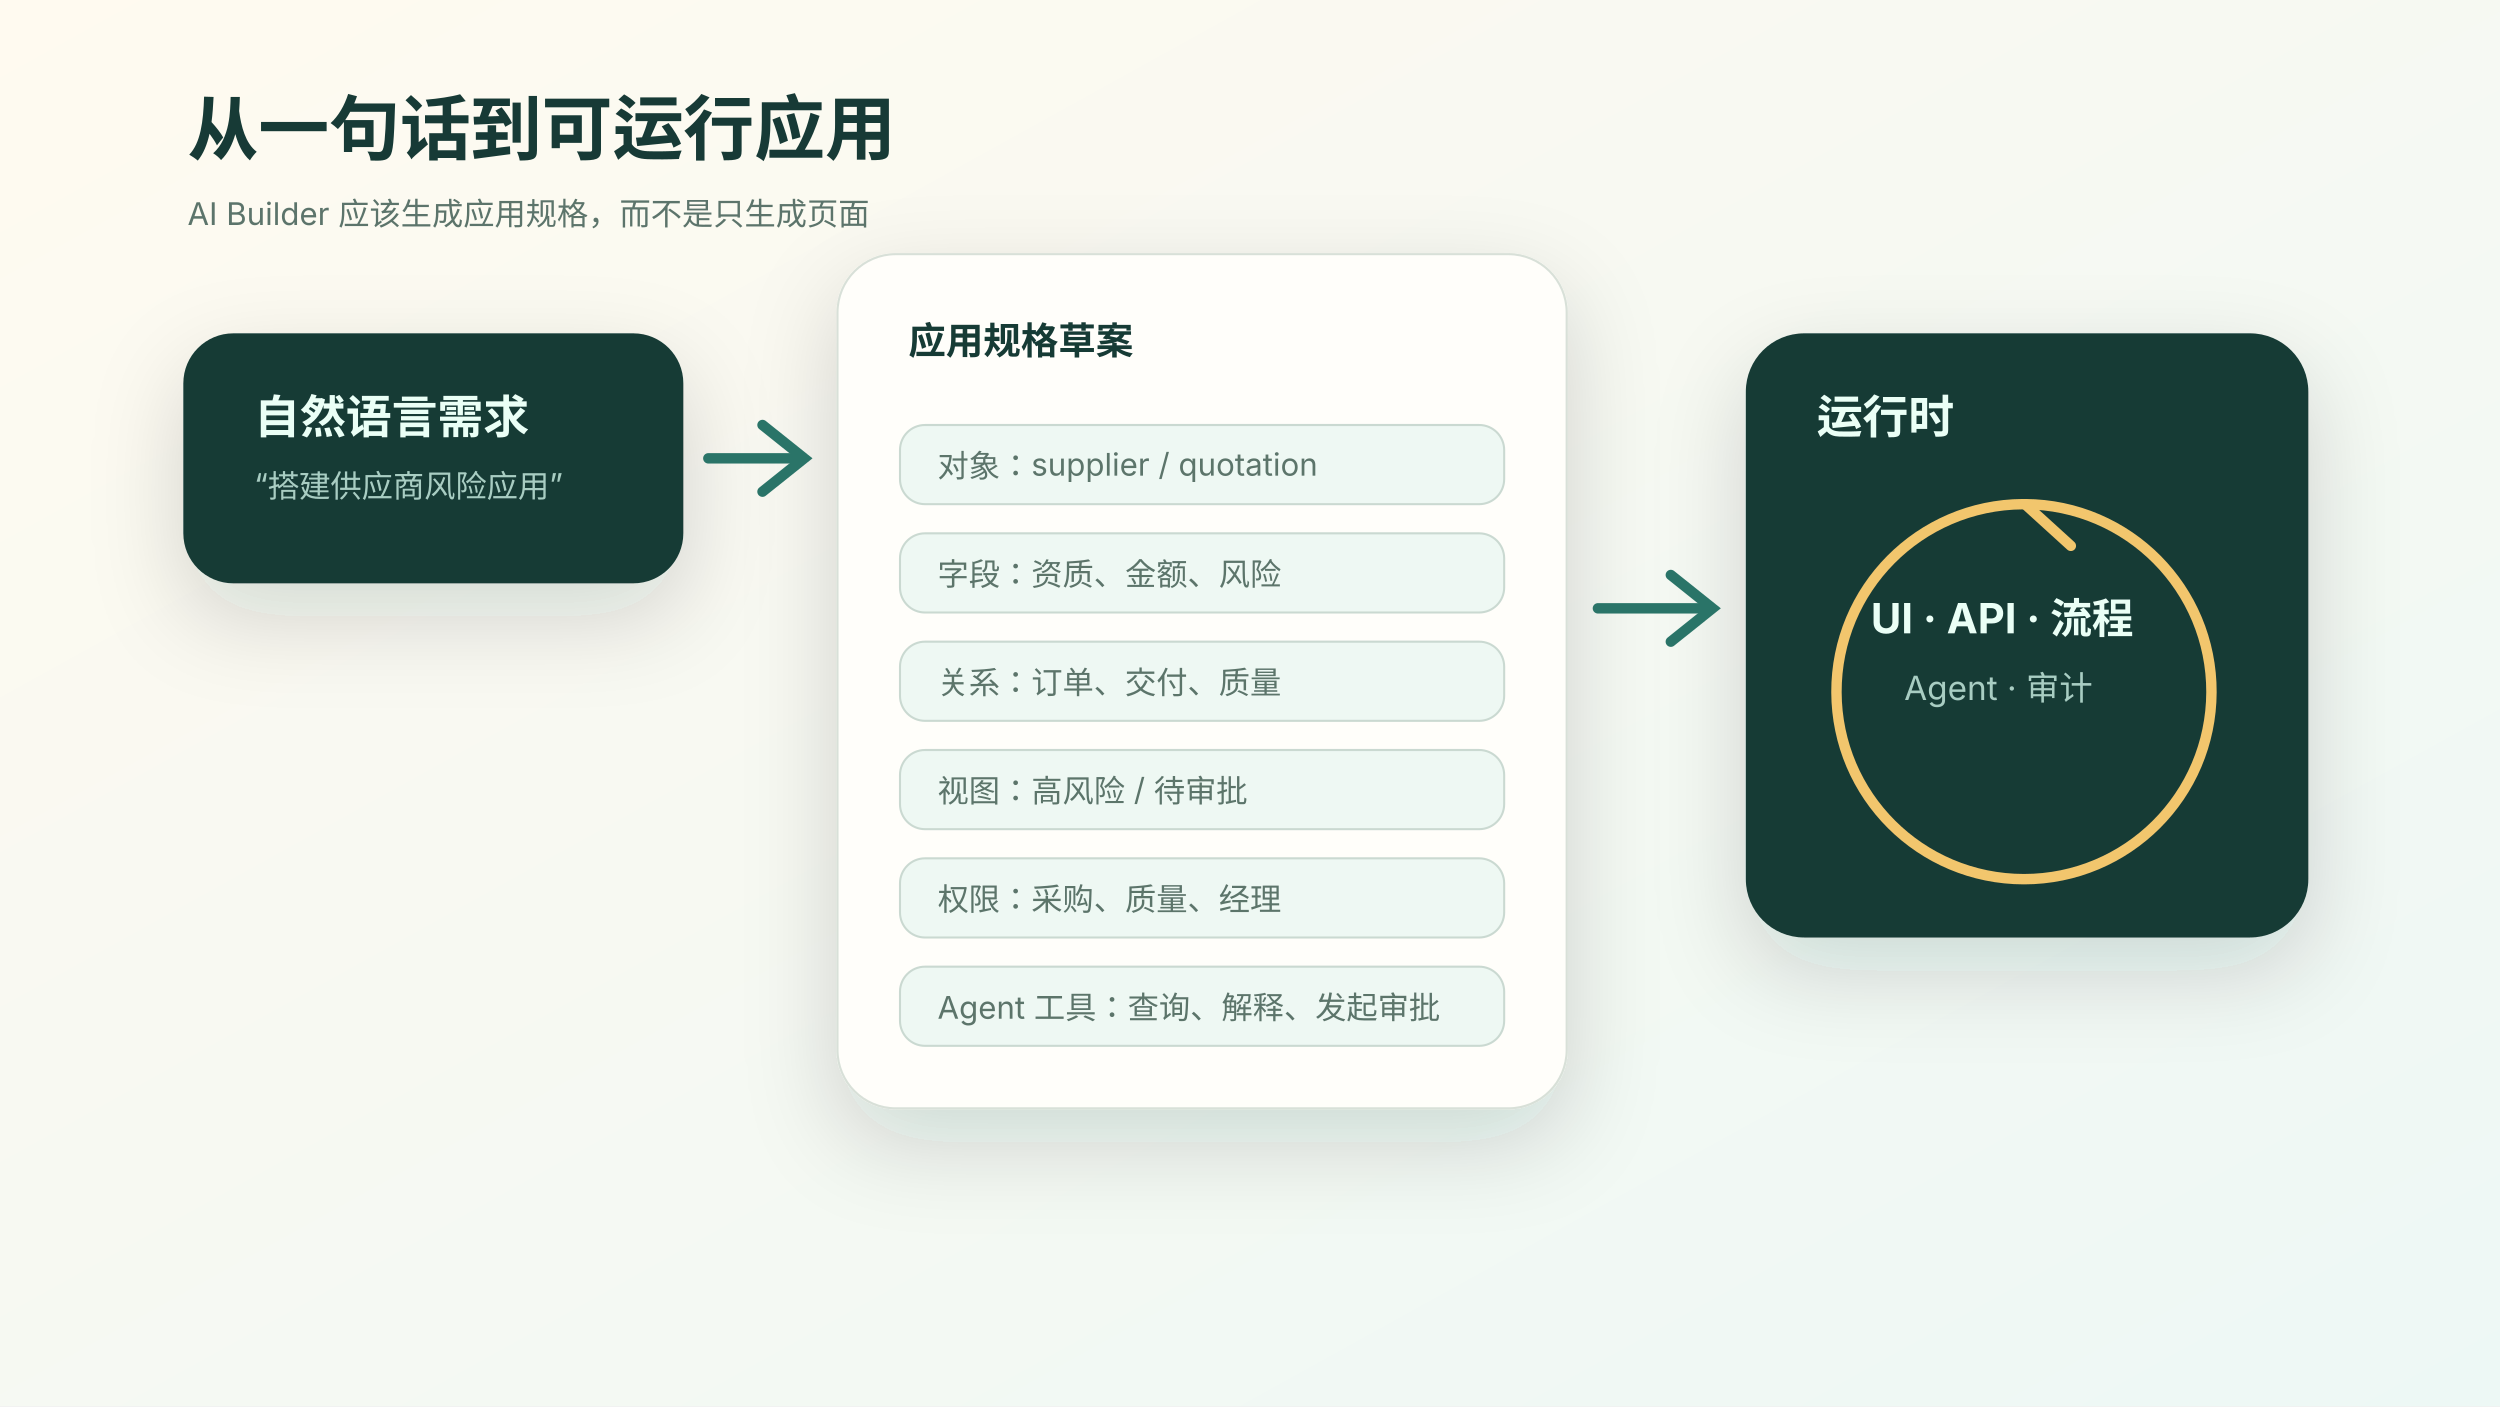
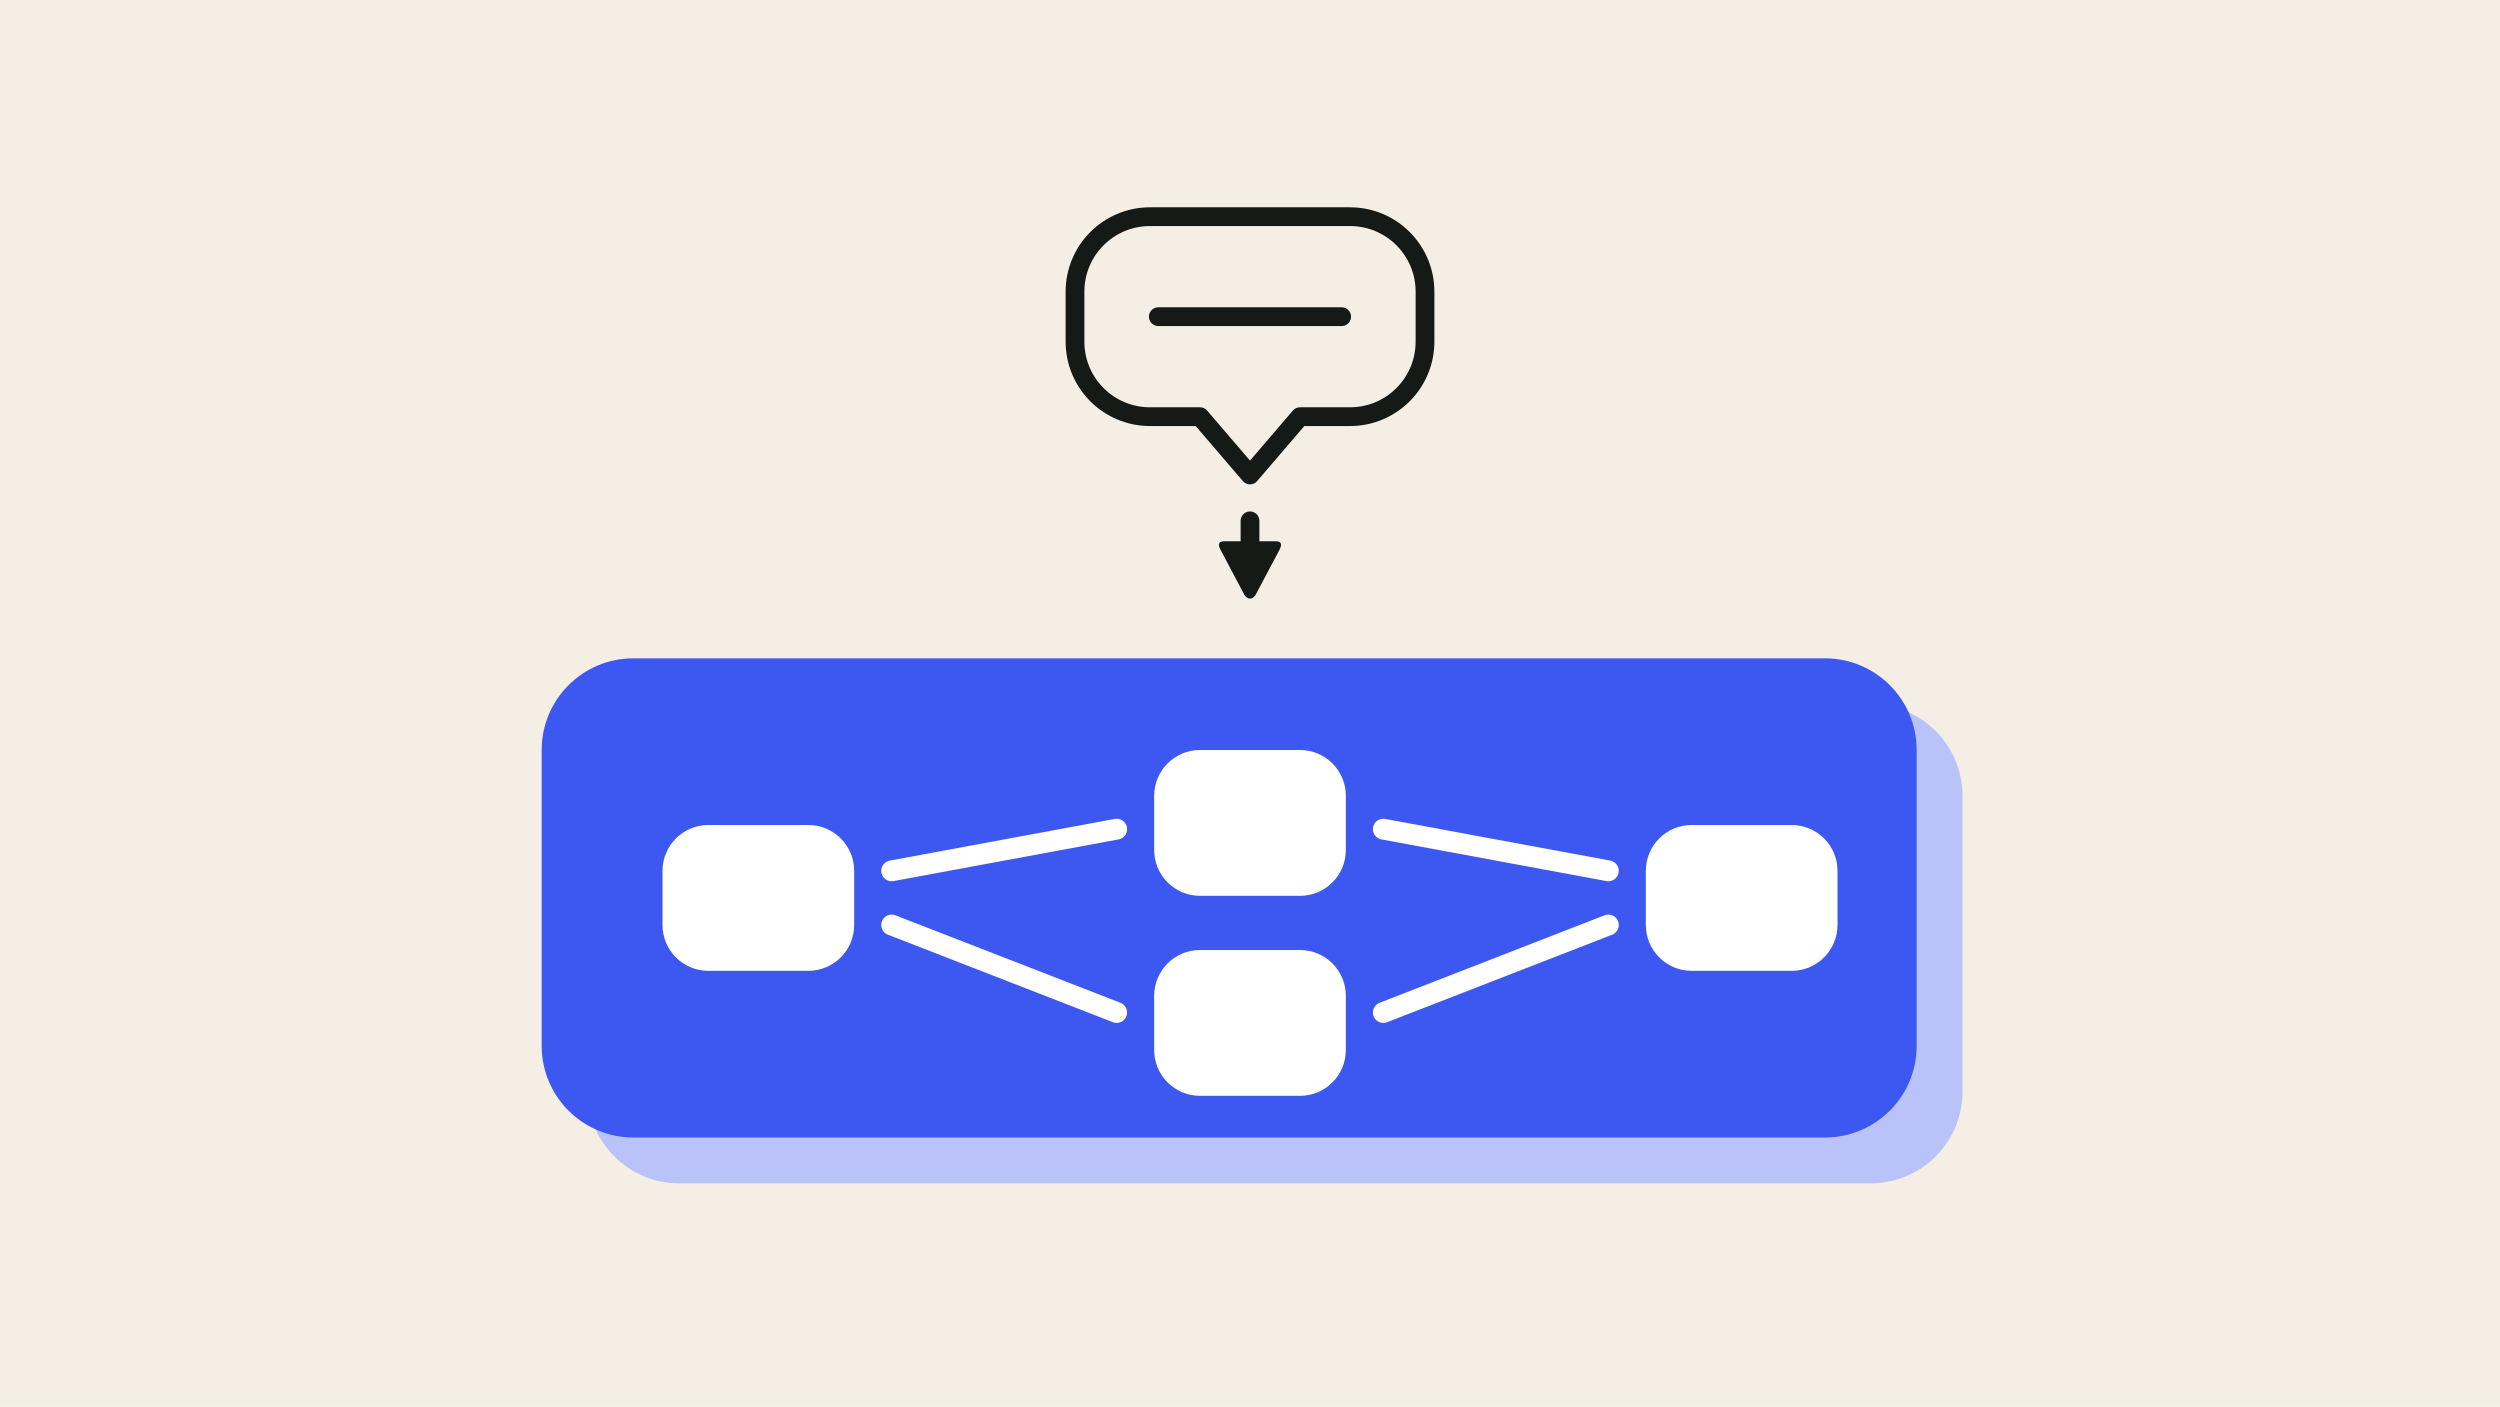
- <svg xmlns="http://www.w3.org/2000/svg" viewBox="0 0 1200 675" role="img" aria-label="自然语言生成应用元数据链路">
+ <svg xmlns="http://www.w3.org/2000/svg" viewBox="0 0 1200 675" role="img" aria-label="A spoken request drops into a wide blue tile holding a connected graph of objects.">
  <defs>
-     <linearGradient id="bg" x1="0" x2="1" y1="0" y2="1">
-       <stop stop-color="#fffaf0" />
-       <stop offset="1" stop-color="#edf8f5" />
-     </linearGradient>
-     <filter id="shadow" x="-30%" y="-50%" width="160%" height="220%">
-       <feDropShadow dx="0" dy="16" stdDeviation="22" flood-color="#1f3634" flood-opacity=".16" />
-     </filter>
-     <style>
-       text{font-family:-apple-system,BlinkMacSystemFont,"Segoe UI",sans-serif;fill:#173a36}.title{font-size:34px;font-weight:780}.node{font-size:18px;font-weight:720}.tiny{font-size:15px;fill:#5c746b}.invert{fill:#eafff6}.soft{fill:#a8cdc2}
-     </style>
+     <marker id="a-151a17" viewBox="0 0 10 10" refX="6" refY="5" markerWidth="3.6" markerHeight="3.6" orient="auto">
+       <path d="M1 1.2Q1 0 2.2 0.6L9 4.2Q10 5 9 5.8L2.2 9.4Q1 10 1 8.8z" fill="#151a17" />
+     </marker>
  </defs>
-   <rect width="1200" height="675" fill="url(#bg)" />
-   <text x="90" y="74" class="title">从一句话到可运行应用</text>
-   <text x="90" y="108" class="tiny">AI Builder 应该生成应用规格，而不是只生成页面</text>
-   <g transform="translate(88 160)" filter="url(#shadow)">
-     <rect width="240" height="120" rx="24" fill="#173a36" />
-     <text x="34" y="48" class="invert" font-size="22" font-weight="760">自然语言需求</text>
-     <text x="34" y="78" class="soft" font-size="15">“搭建供应商风险应用”</text>
-   </g>
-   <g transform="translate(402 122)" filter="url(#shadow)">
-     <rect width="350" height="410" rx="28" fill="#fffefa" stroke="#d8e0d8" />
-     <text x="34" y="48" class="node">应用规格草案</text>
-     <g transform="translate(30 82)">
-       <g fill="#eef8f3" stroke="#cad9d1">
-         <rect width="290" height="38" rx="12" />
-         <rect y="52" width="290" height="38" rx="12" />
-         <rect y="104" width="290" height="38" rx="12" />
-         <rect y="156" width="290" height="38" rx="12" />
-         <rect y="208" width="290" height="38" rx="12" />
-         <rect y="260" width="290" height="38" rx="12" />
-       </g>
-       <text x="18" y="25" class="tiny">对象：supplier / quotation</text>
-       <text x="18" y="77" class="tiny">字段：资质、金额、风险</text>
-       <text x="18" y="129" class="tiny">关系：订单、交付、质量</text>
-       <text x="18" y="181" class="tiny">视图：高风险 / 待审批</text>
-       <text x="18" y="233" class="tiny">权限：采购、质量、经理</text>
-       <text x="18" y="285" class="tiny">Agent 工具：查询、解释、发起审批</text>
-     </g>
-   </g>
-   <g transform="translate(838 160)" filter="url(#shadow)">
-     <rect width="270" height="290" rx="28" fill="#173a36" />
-     <text x="34" y="48" class="invert" font-size="22" font-weight="760">运行时</text>
-     <g transform="translate(44 82)" fill="none" stroke="#f2c66d" stroke-width="5" stroke-linecap="round">
-       <path d="M90 0 A90 90 0 1 1 89 0" />
-       <path d="M90 0 L112 20" />
-     </g>
-     <text x="60" y="144" class="invert" font-size="20" font-weight="720">UI · API · 流程</text>
-     <text x="76" y="176" class="soft" font-size="16">Agent · 审计</text>
-   </g>
-   <g stroke="#2a7468" stroke-width="5" fill="none" stroke-linecap="round">
-     <path d="M340 220 H382" />
-     <path d="M366 204 L386 220 L366 236" />
-     <path d="M767 292 H818" />
-     <path d="M802 276 L822 292 L802 308" />
-   </g>
+   <rect width="1200" height="675" fill="#f4eee4" />
+   <path d="M552 104H648a36 36 0 0 1 36 36v24a36 36 0 0 1-36 36H624l-24 28-24-28H552a36 36 0 0 1-36-36v-24a36 36 0 0 1 36-36z" fill="none" stroke="#151a17" stroke-width="9" stroke-linecap="round" stroke-linejoin="round" />
+   <path d="M556 152H644" fill="none" stroke="#151a17" stroke-width="9" stroke-linecap="round" stroke-linejoin="round" />
+   <path d="M600 250V276" fill="none" stroke="#151a17" stroke-width="9" stroke-linecap="round" stroke-linejoin="round" marker-end="url(#a-151a17)" />
+   <rect x="282" y="338" width="660" height="230" rx="44" fill="#b9c3fa" />
+   <rect x="260" y="316" width="660" height="230" rx="44" fill="#3d58f0" />
+   <rect x="318" y="396" width="92" height="70" rx="22" fill="#ffffff" />
+   <rect x="554" y="360" width="92" height="70" rx="22" fill="#ffffff" />
+   <rect x="554" y="456" width="92" height="70" rx="22" fill="#ffffff" />
+   <rect x="790" y="396" width="92" height="70" rx="22" fill="#ffffff" />
+   <path d="M428 418L536 398M428 444L536 486M664 398L772 418M664 486L772 444" fill="none" stroke="#ffffff" stroke-width="10" stroke-linecap="round" stroke-linejoin="round" />
</svg>
